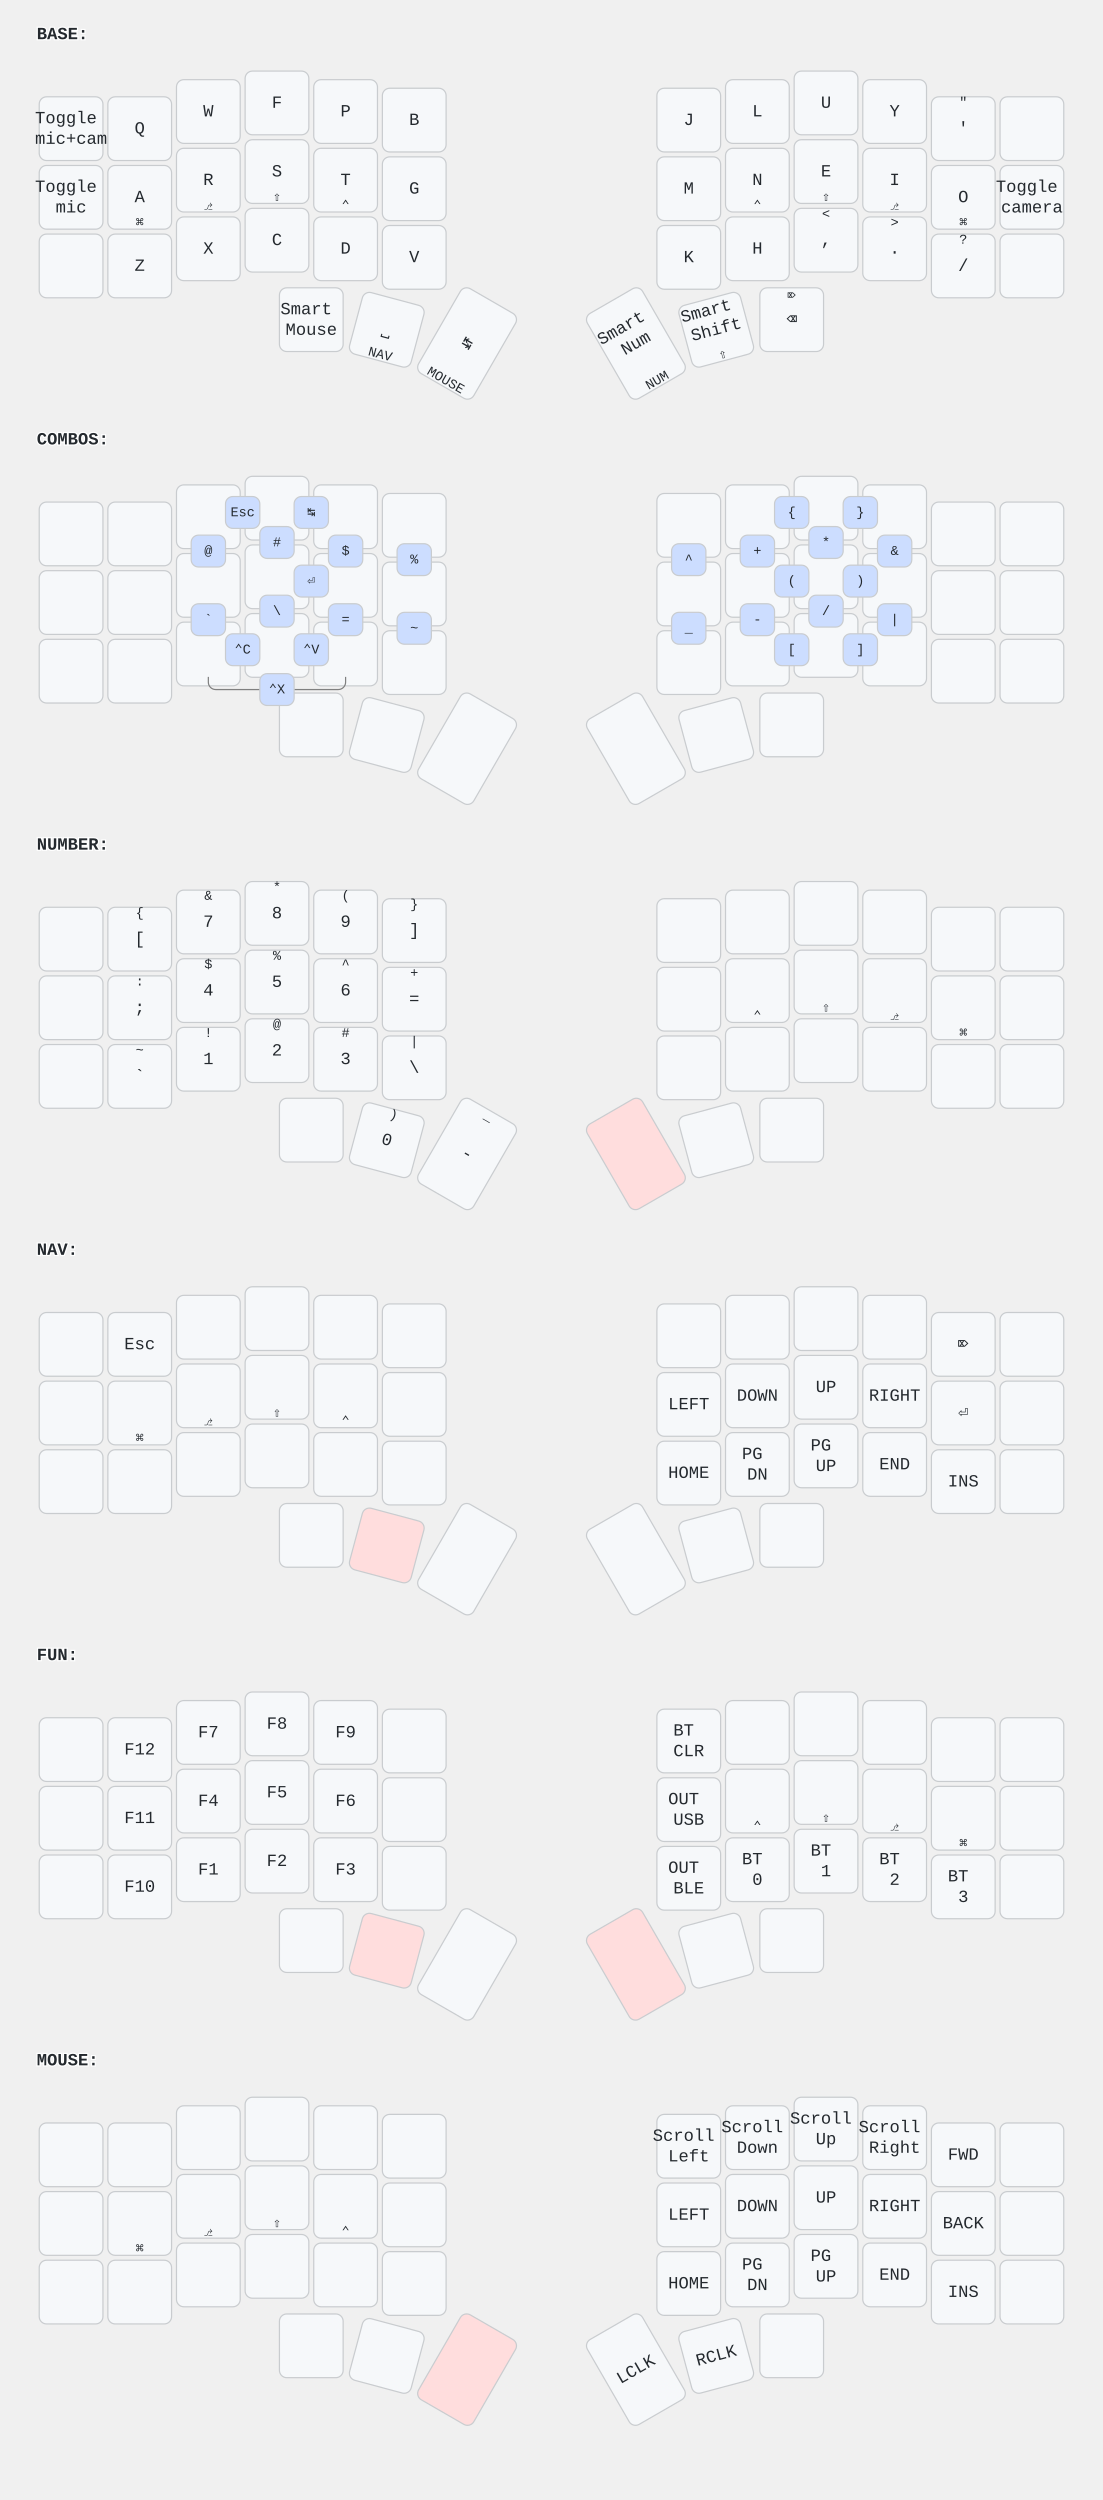
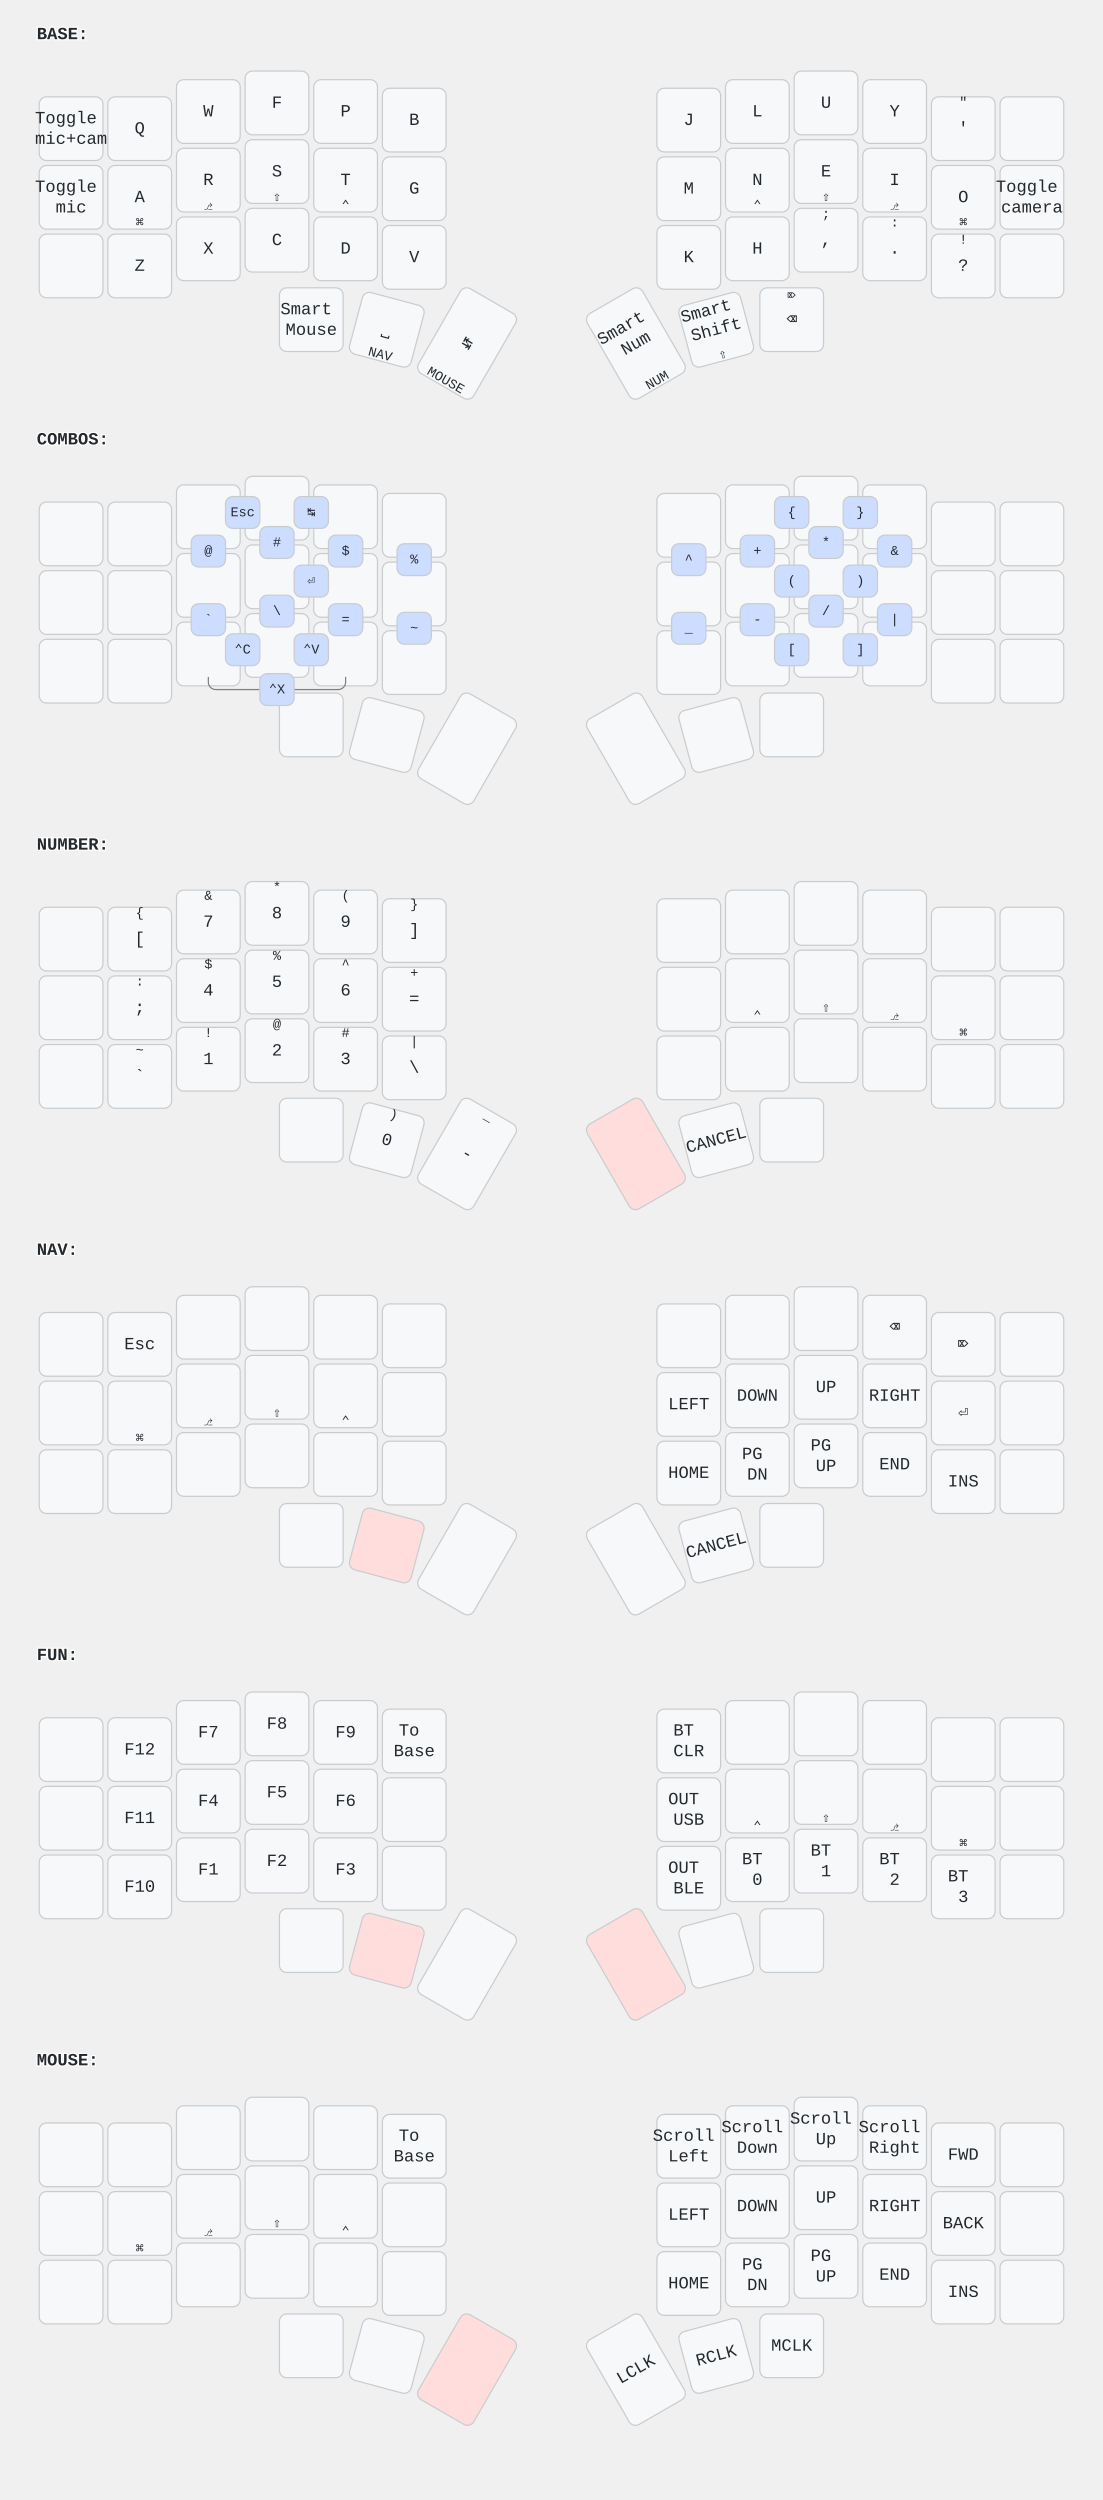
<svg xmlns="http://www.w3.org/2000/svg" width="900.0" height="2039.918" viewBox="0 0 900.0 2039.918">
  <style>/* font and background color specifications */
svg {
    font-family: SFMono-Regular,Consolas,Liberation Mono,Menlo,monospace;
    font-size: 14px;
    font-kerning: normal;
    text-rendering: optimizeLegibility;
    fill: #24292e;
}

/* default key styling */
rect {
    fill: #f6f8fa;
    stroke: #c9cccf;
    stroke-width: 1;
}

/* color accent for combo boxes */
rect.combo {
    fill: #cdf;
}

/* color accent for held keys */
rect.held, rect.combo.held {
    fill: #fdd;
}

/* color accent for ghost (optional) keys */
rect.ghost, rect.combo.ghost {
    fill: #ddd;
}

text {
    text-anchor: middle;
    dominant-baseline: middle;
}

/* styling for layer labels */
text.label {
    font-weight: bold;
    text-anchor: start;
    stroke: white;
    stroke-width: 2;
    paint-order: stroke;
}

/* styling for combo tap, and key hold/shifted label text */
text.combo, text.hold, text.shifted {
    font-size: 11px;
}

text.hold {
    text-anchor: middle;
    dominant-baseline: auto;
}

text.shifted {
    text-anchor: middle;
    dominant-baseline: hanging;
}

/* styling for hold/shifted label text in combo box */
text.combo.hold, text.combo.shifted {
    font-size: 8px;
}

/* styling for combo dendrons */
path {
    stroke-width: 1;
    stroke: gray;
    fill: none;
}
</style>
  <g class="layer-BASE">
    <text x="30.0" y="28.0" class="label">BASE:</text>
    <rect rx="6.0" ry="6.0" x="32.0" y="79.0" width="52.0" height="52.0" class="" />
    <text x="58.0" y="105.0" class="tap">
      <tspan x="58.0" dy="-0.6em">Toggle</tspan>
      <tspan x="58.0" dy="1.2em">mic+cam</tspan>
    </text>
    <rect rx="6.0" ry="6.0" x="88.0" y="79.0" width="52.0" height="52.0" class="" />
    <text x="114.0" y="105.0" class="tap">Q</text>
    <rect rx="6.0" ry="6.0" x="144.0" y="65.0" width="52.0" height="52.0" class="" />
    <text x="170.0" y="91.0" class="tap">W</text>
    <rect rx="6.0" ry="6.0" x="200.0" y="58.0" width="52.0" height="52.0" class="" />
    <text x="226.0" y="84.0" class="tap">F</text>
    <rect rx="6.0" ry="6.0" x="256.0" y="65.0" width="52.0" height="52.0" class="" />
    <text x="282.0" y="91.0" class="tap">P</text>
    <rect rx="6.0" ry="6.0" x="312.0" y="72.0" width="52.0" height="52.0" class="" />
    <text x="338.0" y="98.0" class="tap">B</text>
    <rect rx="6.0" ry="6.0" x="536.0" y="72.0" width="52.0" height="52.0" class="" />
    <text x="562.0" y="98.0" class="tap">J</text>
    <rect rx="6.0" ry="6.0" x="592.0" y="65.0" width="52.0" height="52.0" class="" />
    <text x="618.0" y="91.0" class="tap">L</text>
    <rect rx="6.0" ry="6.0" x="648.0" y="58.0" width="52.0" height="52.0" class="" />
    <text x="674.0" y="84.0" class="tap">U</text>
    <rect rx="6.0" ry="6.0" x="704.0" y="65.0" width="52.0" height="52.0" class="" />
    <text x="730.0" y="91.0" class="tap">Y</text>
    <rect rx="6.0" ry="6.0" x="760.0" y="79.0" width="52.0" height="52.0" class="" />
    <text x="786.0" y="105.0" class="tap">'</text>
    <text x="786.0" y="81.0" class="shifted">"</text>
    <rect rx="6.0" ry="6.0" x="816.0" y="79.0" width="52.0" height="52.0" class="" />
    <rect rx="6.0" ry="6.0" x="32.0" y="135.0" width="52.0" height="52.0" class="" />
    <text x="58.0" y="161.0" class="tap">
      <tspan x="58.0" dy="-0.6em">Toggle</tspan>
      <tspan x="58.0" dy="1.2em">mic</tspan>
    </text>
    <rect rx="6.0" ry="6.0" x="88.0" y="135.0" width="52.0" height="52.0" class="" />
    <text x="114.0" y="161.0" class="tap">A</text>
    <text x="114.0" y="185.0" class="hold">⌘</text>
    <rect rx="6.0" ry="6.0" x="144.0" y="121.0" width="52.0" height="52.0" class="" />
    <text x="170.0" y="147.0" class="tap">R</text>
    <text x="170.0" y="171.0" class="hold">⎇</text>
    <rect rx="6.0" ry="6.0" x="200.0" y="114.0" width="52.0" height="52.0" class="" />
    <text x="226.0" y="140.0" class="tap">S</text>
    <text x="226.0" y="164.0" class="hold">⇧</text>
    <rect rx="6.0" ry="6.0" x="256.0" y="121.0" width="52.0" height="52.0" class="" />
    <text x="282.0" y="147.0" class="tap">T</text>
    <text x="282.0" y="171.0" class="hold">⌃</text>
    <rect rx="6.0" ry="6.0" x="312.0" y="128.0" width="52.0" height="52.0" class="" />
    <text x="338.0" y="154.0" class="tap">G</text>
    <rect rx="6.0" ry="6.0" x="536.0" y="128.0" width="52.0" height="52.0" class="" />
    <text x="562.0" y="154.0" class="tap">M</text>
    <rect rx="6.0" ry="6.0" x="592.0" y="121.0" width="52.0" height="52.0" class="" />
    <text x="618.0" y="147.0" class="tap">N</text>
    <text x="618.0" y="171.0" class="hold">⌃</text>
    <rect rx="6.0" ry="6.0" x="648.0" y="114.0" width="52.0" height="52.0" class="" />
    <text x="674.0" y="140.0" class="tap">E</text>
    <text x="674.0" y="164.0" class="hold">⇧</text>
    <rect rx="6.0" ry="6.0" x="704.0" y="121.0" width="52.0" height="52.0" class="" />
    <text x="730.0" y="147.0" class="tap">I</text>
    <text x="730.0" y="171.0" class="hold">⎇</text>
    <rect rx="6.0" ry="6.0" x="760.0" y="135.0" width="52.0" height="52.0" class="" />
    <text x="786.0" y="161.0" class="tap">O</text>
    <text x="786.0" y="185.0" class="hold">⌘</text>
    <rect rx="6.0" ry="6.0" x="816.0" y="135.0" width="52.0" height="52.0" class="" />
    <text x="842.0" y="161.0" class="tap">
      <tspan x="842.0" dy="-0.6em">Toggle</tspan>
      <tspan x="842.0" dy="1.2em">camera</tspan>
    </text>
    <rect rx="6.0" ry="6.0" x="32.0" y="191.0" width="52.0" height="52.0" class="" />
    <rect rx="6.0" ry="6.0" x="88.0" y="191.0" width="52.0" height="52.0" class="" />
    <text x="114.0" y="217.0" class="tap">Z</text>
    <rect rx="6.0" ry="6.0" x="144.0" y="177.0" width="52.0" height="52.0" class="" />
    <text x="170.0" y="203.0" class="tap">X</text>
    <rect rx="6.0" ry="6.0" x="200.0" y="170.0" width="52.0" height="52.0" class="" />
    <text x="226.0" y="196.0" class="tap">C</text>
    <rect rx="6.0" ry="6.0" x="256.0" y="177.0" width="52.0" height="52.0" class="" />
    <text x="282.0" y="203.0" class="tap">D</text>
    <rect rx="6.0" ry="6.0" x="312.0" y="184.0" width="52.0" height="52.0" class="" />
    <text x="338.0" y="210.0" class="tap">V</text>
    <rect rx="6.0" ry="6.0" x="536.0" y="184.0" width="52.0" height="52.0" class="" />
    <text x="562.0" y="210.0" class="tap">K</text>
    <rect rx="6.0" ry="6.0" x="592.0" y="177.0" width="52.0" height="52.0" class="" />
    <text x="618.0" y="203.0" class="tap">H</text>
    <rect rx="6.0" ry="6.0" x="648.0" y="170.0" width="52.0" height="52.0" class="" />
    <text x="674.0" y="196.0" class="tap">,</text>
-     <text x="674.0" y="172.0" class="shifted">&lt;</text>
+     <text x="674.0" y="172.0" class="shifted">;</text>
    <rect rx="6.0" ry="6.0" x="704.0" y="177.0" width="52.0" height="52.0" class="" />
    <text x="730.0" y="203.0" class="tap">.</text>
-     <text x="730.0" y="179.0" class="shifted">&gt;</text>
+     <text x="730.0" y="179.0" class="shifted">:</text>
    <rect rx="6.0" ry="6.0" x="760.0" y="191.0" width="52.0" height="52.0" class="" />
-     <text x="786.0" y="217.0" class="tap">/</text>
-     <text x="786.0" y="193.0" class="shifted">?</text>
+     <text x="786.0" y="217.0" class="tap">?</text>
+     <text x="786.0" y="193.0" class="shifted">!</text>
    <rect rx="6.0" ry="6.0" x="816.0" y="191.0" width="52.0" height="52.0" class="" />
    <rect rx="6.0" ry="6.0" x="228.0" y="234.848" width="52.0" height="52.0" class="" />
    <text x="254.0" y="260.848" class="tap">
      <tspan x="254.0" dy="-0.6em">Smart</tspan>
      <tspan x="254.0" dy="1.2em">Mouse</tspan>
    </text>
    <g transform="rotate(15.0, 315.6, 269.08)">
      <rect rx="6.0" ry="6.0" x="289.6" y="243.08" width="52.0" height="52.0" class="" />
      <text x="315.6" y="269.08" class="tap">⎵</text>
      <text x="315.6" y="293.08" class="hold">NAV</text>
    </g>
    <g transform="rotate(30.0, 381.12, 280.28)">
      <rect rx="6.0" ry="6.0" x="355.12" y="240.28" width="52.0" height="80.0" class="" />
      <text x="381.12" y="280.28" class="tap">↹</text>
      <text x="381.12" y="318.28" class="hold">MOUSE</text>
    </g>
    <g transform="rotate(-30.0, 518.88, 280.28)">
      <rect rx="6.0" ry="6.0" x="492.88" y="240.28" width="52.0" height="80.0" class="" />
      <text x="518.88" y="280.28" class="tap">
        <tspan x="518.88" dy="-1.2em">Smart</tspan>
        <tspan x="518.88" dy="1.2em">Num</tspan>
      </text>
      <text x="518.88" y="318.28" class="hold">NUM</text>
    </g>
    <g transform="rotate(-15.0, 584.4, 269.08)">
      <rect rx="6.0" ry="6.0" x="558.4" y="243.08" width="52.0" height="52.0" class="" />
      <text x="584.4" y="269.08" class="tap">
        <tspan x="584.4" dy="-1.2em">Smart</tspan>
        <tspan x="584.4" dy="1.2em">Shift</tspan>
      </text>
      <text x="584.4" y="293.08" class="hold">⇧</text>
    </g>
    <rect rx="6.0" ry="6.0" x="620.0" y="234.848" width="52.0" height="52.0" class="" />
    <text x="646.0" y="260.848" class="tap">⌫</text>
    <text x="646.0" y="236.848" class="shifted">⌦</text>
  </g>
  <g class="layer-COMBOS">
    <text x="30.0" y="358.653" class="label">COMBOS:</text>
    <rect rx="6.0" ry="6.0" x="32.0" y="409.653" width="52.0" height="52.0" class="" />
    <rect rx="6.0" ry="6.0" x="88.0" y="409.653" width="52.0" height="52.0" class="" />
    <rect rx="6.0" ry="6.0" x="144.0" y="395.653" width="52.0" height="52.0" class="" />
    <rect rx="6.0" ry="6.0" x="200.0" y="388.653" width="52.0" height="52.0" class="" />
    <rect rx="6.0" ry="6.0" x="256.0" y="395.653" width="52.0" height="52.0" class="" />
    <rect rx="6.0" ry="6.0" x="312.0" y="402.653" width="52.0" height="52.0" class="" />
    <rect rx="6.0" ry="6.0" x="536.0" y="402.653" width="52.0" height="52.0" class="" />
    <rect rx="6.0" ry="6.0" x="592.0" y="395.653" width="52.0" height="52.0" class="" />
    <rect rx="6.0" ry="6.0" x="648.0" y="388.653" width="52.0" height="52.0" class="" />
    <rect rx="6.0" ry="6.0" x="704.0" y="395.653" width="52.0" height="52.0" class="" />
    <rect rx="6.0" ry="6.0" x="760.0" y="409.653" width="52.0" height="52.0" class="" />
    <rect rx="6.0" ry="6.0" x="816.0" y="409.653" width="52.0" height="52.0" class="" />
    <rect rx="6.0" ry="6.0" x="32.0" y="465.653" width="52.0" height="52.0" class="" />
    <rect rx="6.0" ry="6.0" x="88.0" y="465.653" width="52.0" height="52.0" class="" />
    <rect rx="6.0" ry="6.0" x="144.0" y="451.653" width="52.0" height="52.0" class="" />
    <rect rx="6.0" ry="6.0" x="200.0" y="444.653" width="52.0" height="52.0" class="" />
    <rect rx="6.0" ry="6.0" x="256.0" y="451.653" width="52.0" height="52.0" class="" />
    <rect rx="6.0" ry="6.0" x="312.0" y="458.653" width="52.0" height="52.0" class="" />
    <rect rx="6.0" ry="6.0" x="536.0" y="458.653" width="52.0" height="52.0" class="" />
    <rect rx="6.0" ry="6.0" x="592.0" y="451.653" width="52.0" height="52.0" class="" />
    <rect rx="6.0" ry="6.0" x="648.0" y="444.653" width="52.0" height="52.0" class="" />
    <rect rx="6.0" ry="6.0" x="704.0" y="451.653" width="52.0" height="52.0" class="" />
    <rect rx="6.0" ry="6.0" x="760.0" y="465.653" width="52.0" height="52.0" class="" />
    <rect rx="6.0" ry="6.0" x="816.0" y="465.653" width="52.0" height="52.0" class="" />
    <rect rx="6.0" ry="6.0" x="32.0" y="521.653" width="52.0" height="52.0" class="" />
    <rect rx="6.0" ry="6.0" x="88.0" y="521.653" width="52.0" height="52.0" class="" />
    <rect rx="6.0" ry="6.0" x="144.0" y="507.653" width="52.0" height="52.0" class="" />
    <rect rx="6.0" ry="6.0" x="200.0" y="500.653" width="52.0" height="52.0" class="" />
    <rect rx="6.0" ry="6.0" x="256.0" y="507.653" width="52.0" height="52.0" class="" />
    <rect rx="6.0" ry="6.0" x="312.0" y="514.653" width="52.0" height="52.0" class="" />
    <rect rx="6.0" ry="6.0" x="536.0" y="514.653" width="52.0" height="52.0" class="" />
    <rect rx="6.0" ry="6.0" x="592.0" y="507.653" width="52.0" height="52.0" class="" />
    <rect rx="6.0" ry="6.0" x="648.0" y="500.653" width="52.0" height="52.0" class="" />
    <rect rx="6.0" ry="6.0" x="704.0" y="507.653" width="52.0" height="52.0" class="" />
    <rect rx="6.0" ry="6.0" x="760.0" y="521.653" width="52.0" height="52.0" class="" />
    <rect rx="6.0" ry="6.0" x="816.0" y="521.653" width="52.0" height="52.0" class="" />
    <rect rx="6.0" ry="6.0" x="228.0" y="565.501" width="52.0" height="52.0" class="" />
    <g transform="rotate(15.0, 315.6, 599.7331)">
      <rect rx="6.0" ry="6.0" x="289.6" y="573.733" width="52.0" height="52.0" class="" />
    </g>
    <g transform="rotate(30.0, 381.12, 610.9331)">
      <rect rx="6.0" ry="6.0" x="355.12" y="570.933" width="52.0" height="80.0" class="" />
    </g>
    <g transform="rotate(-30.0, 518.88, 610.9331)">
      <rect rx="6.0" ry="6.0" x="492.88" y="570.933" width="52.0" height="80.0" class="" />
    </g>
    <g transform="rotate(-15.0, 584.4, 599.7331)">
      <rect rx="6.0" ry="6.0" x="558.4" y="573.733" width="52.0" height="52.0" class="" />
    </g>
    <rect rx="6.0" ry="6.0" x="620.0" y="565.501" width="52.0" height="52.0" class="" />
    <rect rx="6.0" ry="6.0" x="184.0" y="405.153" width="28.0" height="26.0" class="combo" />
    <text x="198.0" y="418.153" class="combo">Esc</text>
    <rect rx="6.0" ry="6.0" x="240.0" y="405.153" width="28.0" height="26.0" class="combo" />
    <text x="254.0" y="418.153" class="combo">↹</text>
    <rect rx="6.0" ry="6.0" x="156.0" y="436.653" width="28.0" height="26.0" class="combo" />
    <text x="170.0" y="449.653" class="combo">@</text>
    <rect rx="6.0" ry="6.0" x="212.0" y="429.653" width="28.0" height="26.0" class="combo" />
    <text x="226.0" y="442.653" class="combo">#</text>
    <rect rx="6.0" ry="6.0" x="268.0" y="436.653" width="28.0" height="26.0" class="combo" />
    <text x="282.0" y="449.653" class="combo">$</text>
    <rect rx="6.0" ry="6.0" x="324.0" y="443.653" width="28.0" height="26.0" class="combo" />
    <text x="338.0" y="456.653" class="combo">%</text>
    <rect rx="6.0" ry="6.0" x="240.0" y="461.153" width="28.0" height="26.0" class="combo" />
    <text x="254.0" y="474.153" class="combo">⏎</text>
    <rect rx="6.0" ry="6.0" x="156.0" y="492.653" width="28.0" height="26.0" class="combo" />
    <text x="170.0" y="505.653" class="combo">`</text>
    <rect rx="6.0" ry="6.0" x="212.0" y="485.653" width="28.0" height="26.0" class="combo" />
    <text x="226.0" y="498.653" class="combo">\</text>
    <rect rx="6.0" ry="6.0" x="268.0" y="492.653" width="28.0" height="26.0" class="combo" />
    <text x="282.0" y="505.653" class="combo">=</text>
    <rect rx="6.0" ry="6.0" x="324.0" y="499.653" width="28.0" height="26.0" class="combo" />
    <text x="338.0" y="512.653" class="combo">~</text>
    <rect rx="6.0" ry="6.0" x="184.0" y="517.153" width="28.0" height="26.0" class="combo" />
    <text x="198.0" y="530.153" class="combo">⌃C</text>
    <rect rx="6.0" ry="6.0" x="240.0" y="517.153" width="28.0" height="26.0" class="combo" />
    <text x="254.0" y="530.153" class="combo">⌃V</text>
    <path d="M226.0,562.653 h-50.0 a6.0,6.0 0 0 1 -6.0,-6.0 v-4.333" />
    <path d="M226.0,562.653 h50.0 a6.0,6.0 0 0 0 6.0,-6.0 v-4.333" />
    <rect rx="6.0" ry="6.0" x="212.0" y="549.653" width="28.0" height="26.0" class="combo" />
    <text x="226.0" y="562.653" class="combo">⌃X</text>
    <rect rx="6.0" ry="6.0" x="632.0" y="405.153" width="28.0" height="26.0" class="combo" />
    <text x="646.0" y="418.153" class="combo">{</text>
    <rect rx="6.0" ry="6.0" x="688.0" y="405.153" width="28.0" height="26.0" class="combo" />
    <text x="702.0" y="418.153" class="combo">}</text>
    <rect rx="6.0" ry="6.0" x="632.0" y="461.153" width="28.0" height="26.0" class="combo" />
    <text x="646.0" y="474.153" class="combo">(</text>
    <rect rx="6.0" ry="6.0" x="688.0" y="461.153" width="28.0" height="26.0" class="combo" />
    <text x="702.0" y="474.153" class="combo">)</text>
    <rect rx="6.0" ry="6.0" x="632.0" y="517.153" width="28.0" height="26.0" class="combo" />
    <text x="646.0" y="530.153" class="combo">[</text>
    <rect rx="6.0" ry="6.0" x="688.0" y="517.153" width="28.0" height="26.0" class="combo" />
    <text x="702.0" y="530.153" class="combo">]</text>
    <rect rx="6.0" ry="6.0" x="548.0" y="443.653" width="28.0" height="26.0" class="combo" />
    <text x="562.0" y="456.653" class="combo">^</text>
    <rect rx="6.0" ry="6.0" x="604.0" y="436.653" width="28.0" height="26.0" class="combo" />
    <text x="618.0" y="449.653" class="combo">+</text>
    <rect rx="6.0" ry="6.0" x="660.0" y="429.653" width="28.0" height="26.0" class="combo" />
    <text x="674.0" y="442.653" class="combo">*</text>
    <rect rx="6.0" ry="6.0" x="716.0" y="436.653" width="28.0" height="26.0" class="combo" />
    <text x="730.0" y="449.653" class="combo">&amp;</text>
    <rect rx="6.0" ry="6.0" x="548.0" y="499.653" width="28.0" height="26.0" class="combo" />
    <text x="562.0" y="512.653" class="combo">_</text>
    <rect rx="6.0" ry="6.0" x="604.0" y="492.653" width="28.0" height="26.0" class="combo" />
    <text x="618.0" y="505.653" class="combo">-</text>
    <rect rx="6.0" ry="6.0" x="660.0" y="485.653" width="28.0" height="26.0" class="combo" />
    <text x="674.0" y="498.653" class="combo">/</text>
    <rect rx="6.0" ry="6.0" x="716.0" y="492.653" width="28.0" height="26.0" class="combo" />
    <text x="730.0" y="505.653" class="combo">|</text>
  </g>
  <g class="layer-NUMBER">
    <text x="30.0" y="689.306" class="label">NUMBER:</text>
    <rect rx="6.0" ry="6.0" x="32.0" y="740.306" width="52.0" height="52.0" class="" />
    <rect rx="6.0" ry="6.0" x="88.0" y="740.306" width="52.0" height="52.0" class="" />
    <text x="114.0" y="766.306" class="tap">[</text>
    <text x="114.0" y="742.306" class="shifted">{</text>
    <rect rx="6.0" ry="6.0" x="144.0" y="726.306" width="52.0" height="52.0" class="" />
    <text x="170.0" y="752.306" class="tap">7</text>
    <text x="170.0" y="728.306" class="shifted">&amp;</text>
    <rect rx="6.0" ry="6.0" x="200.0" y="719.306" width="52.0" height="52.0" class="" />
    <text x="226.0" y="745.306" class="tap">8</text>
    <text x="226.0" y="721.306" class="shifted">*</text>
    <rect rx="6.0" ry="6.0" x="256.0" y="726.306" width="52.0" height="52.0" class="" />
    <text x="282.0" y="752.306" class="tap">9</text>
    <text x="282.0" y="728.306" class="shifted">(</text>
    <rect rx="6.0" ry="6.0" x="312.0" y="733.306" width="52.0" height="52.0" class="" />
    <text x="338.0" y="759.306" class="tap">]</text>
    <text x="338.0" y="735.306" class="shifted">}</text>
    <rect rx="6.0" ry="6.0" x="536.0" y="733.306" width="52.0" height="52.0" class="" />
    <rect rx="6.0" ry="6.0" x="592.0" y="726.306" width="52.0" height="52.0" class="" />
    <rect rx="6.0" ry="6.0" x="648.0" y="719.306" width="52.0" height="52.0" class="" />
    <rect rx="6.0" ry="6.0" x="704.0" y="726.306" width="52.0" height="52.0" class="" />
    <rect rx="6.0" ry="6.0" x="760.0" y="740.306" width="52.0" height="52.0" class="" />
    <rect rx="6.0" ry="6.0" x="816.0" y="740.306" width="52.0" height="52.0" class="" />
    <rect rx="6.0" ry="6.0" x="32.0" y="796.306" width="52.0" height="52.0" class="" />
    <rect rx="6.0" ry="6.0" x="88.0" y="796.306" width="52.0" height="52.0" class="" />
    <text x="114.0" y="822.306" class="tap">;</text>
    <text x="114.0" y="798.306" class="shifted">:</text>
    <rect rx="6.0" ry="6.0" x="144.0" y="782.306" width="52.0" height="52.0" class="" />
    <text x="170.0" y="808.306" class="tap">4</text>
    <text x="170.0" y="784.306" class="shifted">$</text>
    <rect rx="6.0" ry="6.0" x="200.0" y="775.306" width="52.0" height="52.0" class="" />
    <text x="226.0" y="801.306" class="tap">5</text>
    <text x="226.0" y="777.306" class="shifted">%</text>
    <rect rx="6.0" ry="6.0" x="256.0" y="782.306" width="52.0" height="52.0" class="" />
    <text x="282.0" y="808.306" class="tap">6</text>
    <text x="282.0" y="784.306" class="shifted">^</text>
    <rect rx="6.0" ry="6.0" x="312.0" y="789.306" width="52.0" height="52.0" class="" />
    <text x="338.0" y="815.306" class="tap">=</text>
    <text x="338.0" y="791.306" class="shifted">+</text>
    <rect rx="6.0" ry="6.0" x="536.0" y="789.306" width="52.0" height="52.0" class="" />
    <rect rx="6.0" ry="6.0" x="592.0" y="782.306" width="52.0" height="52.0" class="" />
    <text x="618.0" y="832.306" class="hold">⌃</text>
    <rect rx="6.0" ry="6.0" x="648.0" y="775.306" width="52.0" height="52.0" class="" />
    <text x="674.0" y="825.306" class="hold">⇧</text>
    <rect rx="6.0" ry="6.0" x="704.0" y="782.306" width="52.0" height="52.0" class="" />
    <text x="730.0" y="832.306" class="hold">⎇</text>
    <rect rx="6.0" ry="6.0" x="760.0" y="796.306" width="52.0" height="52.0" class="" />
    <text x="786.0" y="846.306" class="hold">⌘</text>
    <rect rx="6.0" ry="6.0" x="816.0" y="796.306" width="52.0" height="52.0" class="" />
    <rect rx="6.0" ry="6.0" x="32.0" y="852.306" width="52.0" height="52.0" class="" />
    <rect rx="6.0" ry="6.0" x="88.0" y="852.306" width="52.0" height="52.0" class="" />
    <text x="114.0" y="878.306" class="tap">`</text>
    <text x="114.0" y="854.306" class="shifted">~</text>
    <rect rx="6.0" ry="6.0" x="144.0" y="838.306" width="52.0" height="52.0" class="" />
    <text x="170.0" y="864.306" class="tap">1</text>
    <text x="170.0" y="840.306" class="shifted">!</text>
    <rect rx="6.0" ry="6.0" x="200.0" y="831.306" width="52.0" height="52.0" class="" />
    <text x="226.0" y="857.306" class="tap">2</text>
    <text x="226.0" y="833.306" class="shifted">@</text>
    <rect rx="6.0" ry="6.0" x="256.0" y="838.306" width="52.0" height="52.0" class="" />
    <text x="282.0" y="864.306" class="tap">3</text>
    <text x="282.0" y="840.306" class="shifted">#</text>
    <rect rx="6.0" ry="6.0" x="312.0" y="845.306" width="52.0" height="52.0" class="" />
    <text x="338.0" y="871.306" class="tap">\</text>
    <text x="338.0" y="847.306" class="shifted">|</text>
    <rect rx="6.0" ry="6.0" x="536.0" y="845.306" width="52.0" height="52.0" class="" />
    <rect rx="6.0" ry="6.0" x="592.0" y="838.306" width="52.0" height="52.0" class="" />
    <rect rx="6.0" ry="6.0" x="648.0" y="831.306" width="52.0" height="52.0" class="" />
    <rect rx="6.0" ry="6.0" x="704.0" y="838.306" width="52.0" height="52.0" class="" />
    <rect rx="6.0" ry="6.0" x="760.0" y="852.306" width="52.0" height="52.0" class="" />
    <rect rx="6.0" ry="6.0" x="816.0" y="852.306" width="52.0" height="52.0" class="" />
    <rect rx="6.0" ry="6.0" x="228.0" y="896.154" width="52.0" height="52.0" class="" />
    <g transform="rotate(15.0, 315.6, 930.3861)">
      <rect rx="6.0" ry="6.0" x="289.6" y="904.386" width="52.0" height="52.0" class="" />
      <text x="315.6" y="930.386" class="tap">0</text>
      <text x="315.6" y="906.386" class="shifted">)</text>
    </g>
    <g transform="rotate(30.0, 381.12, 941.5861)">
      <rect rx="6.0" ry="6.0" x="355.12" y="901.586" width="52.0" height="80.0" class="" />
      <text x="381.12" y="941.586" class="tap">-</text>
      <text x="381.12" y="903.586" class="shifted">_</text>
    </g>
    <g transform="rotate(-30.0, 518.88, 941.5861)">
      <rect rx="6.0" ry="6.0" x="492.88" y="901.586" width="52.0" height="80.0" class="held" />
    </g>
    <g transform="rotate(-15.0, 584.4, 930.3861)">
      <rect rx="6.0" ry="6.0" x="558.4" y="904.386" width="52.0" height="52.0" class="" />
+       <text x="584.4" y="930.386" class="tap">CANCEL</text>
    </g>
    <rect rx="6.0" ry="6.0" x="620.0" y="896.154" width="52.0" height="52.0" class="" />
  </g>
  <g class="layer-NAV">
    <text x="30.0" y="1019.959" class="label">NAV:</text>
    <rect rx="6.0" ry="6.0" x="32.0" y="1070.959" width="52.0" height="52.0" class="" />
    <rect rx="6.0" ry="6.0" x="88.0" y="1070.959" width="52.0" height="52.0" class="" />
    <text x="114.0" y="1096.959" class="tap">Esc</text>
    <rect rx="6.0" ry="6.0" x="144.0" y="1056.959" width="52.0" height="52.0" class="" />
    <rect rx="6.0" ry="6.0" x="200.0" y="1049.959" width="52.0" height="52.0" class="" />
    <rect rx="6.0" ry="6.0" x="256.0" y="1056.959" width="52.0" height="52.0" class="" />
    <rect rx="6.0" ry="6.0" x="312.0" y="1063.959" width="52.0" height="52.0" class="" />
    <rect rx="6.0" ry="6.0" x="536.0" y="1063.959" width="52.0" height="52.0" class="" />
    <rect rx="6.0" ry="6.0" x="592.0" y="1056.959" width="52.0" height="52.0" class="" />
    <rect rx="6.0" ry="6.0" x="648.0" y="1049.959" width="52.0" height="52.0" class="" />
    <rect rx="6.0" ry="6.0" x="704.0" y="1056.959" width="52.0" height="52.0" class="" />
+     <text x="730.0" y="1082.959" class="tap">⌫</text>
    <rect rx="6.0" ry="6.0" x="760.0" y="1070.959" width="52.0" height="52.0" class="" />
    <text x="786.0" y="1096.959" class="tap">⌦</text>
    <rect rx="6.0" ry="6.0" x="816.0" y="1070.959" width="52.0" height="52.0" class="" />
    <rect rx="6.0" ry="6.0" x="32.0" y="1126.959" width="52.0" height="52.0" class="" />
    <rect rx="6.0" ry="6.0" x="88.0" y="1126.959" width="52.0" height="52.0" class="" />
    <text x="114.0" y="1176.959" class="hold">⌘</text>
    <rect rx="6.0" ry="6.0" x="144.0" y="1112.959" width="52.0" height="52.0" class="" />
    <text x="170.0" y="1162.959" class="hold">⎇</text>
    <rect rx="6.0" ry="6.0" x="200.0" y="1105.959" width="52.0" height="52.0" class="" />
    <text x="226.0" y="1155.959" class="hold">⇧</text>
    <rect rx="6.0" ry="6.0" x="256.0" y="1112.959" width="52.0" height="52.0" class="" />
    <text x="282.0" y="1162.959" class="hold">⌃</text>
    <rect rx="6.0" ry="6.0" x="312.0" y="1119.959" width="52.0" height="52.0" class="" />
    <rect rx="6.0" ry="6.0" x="536.0" y="1119.959" width="52.0" height="52.0" class="" />
    <text x="562.0" y="1145.959" class="tap">LEFT</text>
    <rect rx="6.0" ry="6.0" x="592.0" y="1112.959" width="52.0" height="52.0" class="" />
    <text x="618.0" y="1138.959" class="tap">DOWN</text>
    <rect rx="6.0" ry="6.0" x="648.0" y="1105.959" width="52.0" height="52.0" class="" />
    <text x="674.0" y="1131.959" class="tap">UP</text>
    <rect rx="6.0" ry="6.0" x="704.0" y="1112.959" width="52.0" height="52.0" class="" />
    <text x="730.0" y="1138.959" class="tap">RIGHT</text>
    <rect rx="6.0" ry="6.0" x="760.0" y="1126.959" width="52.0" height="52.0" class="" />
    <text x="786.0" y="1152.959" class="tap">⏎</text>
    <rect rx="6.0" ry="6.0" x="816.0" y="1126.959" width="52.0" height="52.0" class="" />
    <rect rx="6.0" ry="6.0" x="32.0" y="1182.959" width="52.0" height="52.0" class="" />
    <rect rx="6.0" ry="6.0" x="88.0" y="1182.959" width="52.0" height="52.0" class="" />
    <rect rx="6.0" ry="6.0" x="144.0" y="1168.959" width="52.0" height="52.0" class="" />
    <rect rx="6.0" ry="6.0" x="200.0" y="1161.959" width="52.0" height="52.0" class="" />
    <rect rx="6.0" ry="6.0" x="256.0" y="1168.959" width="52.0" height="52.0" class="" />
    <rect rx="6.0" ry="6.0" x="312.0" y="1175.959" width="52.0" height="52.0" class="" />
    <rect rx="6.0" ry="6.0" x="536.0" y="1175.959" width="52.0" height="52.0" class="" />
    <text x="562.0" y="1201.959" class="tap">HOME</text>
    <rect rx="6.0" ry="6.0" x="592.0" y="1168.959" width="52.0" height="52.0" class="" />
    <text x="618.0" y="1194.959" class="tap">
      <tspan x="618.0" dy="-0.6em">PG</tspan>
      <tspan x="618.0" dy="1.2em">DN</tspan>
    </text>
    <rect rx="6.0" ry="6.0" x="648.0" y="1161.959" width="52.0" height="52.0" class="" />
    <text x="674.0" y="1187.959" class="tap">
      <tspan x="674.0" dy="-0.6em">PG</tspan>
      <tspan x="674.0" dy="1.2em">UP</tspan>
    </text>
    <rect rx="6.0" ry="6.0" x="704.0" y="1168.959" width="52.0" height="52.0" class="" />
    <text x="730.0" y="1194.959" class="tap">END</text>
    <rect rx="6.0" ry="6.0" x="760.0" y="1182.959" width="52.0" height="52.0" class="" />
    <text x="786.0" y="1208.959" class="tap">INS</text>
    <rect rx="6.0" ry="6.0" x="816.0" y="1182.959" width="52.0" height="52.0" class="" />
    <rect rx="6.0" ry="6.0" x="228.0" y="1226.807" width="52.0" height="52.0" class="" />
    <g transform="rotate(15.0, 315.6, 1261.039)">
      <rect rx="6.0" ry="6.0" x="289.6" y="1235.039" width="52.0" height="52.0" class="held" />
    </g>
    <g transform="rotate(30.0, 381.12, 1272.239)">
      <rect rx="6.0" ry="6.0" x="355.12" y="1232.239" width="52.0" height="80.0" class="" />
    </g>
    <g transform="rotate(-30.0, 518.88, 1272.239)">
      <rect rx="6.0" ry="6.0" x="492.88" y="1232.239" width="52.0" height="80.0" class="" />
    </g>
    <g transform="rotate(-15.0, 584.4, 1261.039)">
      <rect rx="6.0" ry="6.0" x="558.4" y="1235.039" width="52.0" height="52.0" class="" />
+       <text x="584.4" y="1261.039" class="tap">CANCEL</text>
    </g>
    <rect rx="6.0" ry="6.0" x="620.0" y="1226.807" width="52.0" height="52.0" class="" />
  </g>
  <g class="layer-FUN">
    <text x="30.0" y="1350.612" class="label">FUN:</text>
    <rect rx="6.0" ry="6.0" x="32.0" y="1401.612" width="52.0" height="52.0" class="" />
    <rect rx="6.0" ry="6.0" x="88.0" y="1401.612" width="52.0" height="52.0" class="" />
    <text x="114.0" y="1427.612" class="tap">F12</text>
    <rect rx="6.0" ry="6.0" x="144.0" y="1387.612" width="52.0" height="52.0" class="" />
    <text x="170.0" y="1413.612" class="tap">F7</text>
    <rect rx="6.0" ry="6.0" x="200.0" y="1380.612" width="52.0" height="52.0" class="" />
    <text x="226.0" y="1406.612" class="tap">F8</text>
    <rect rx="6.0" ry="6.0" x="256.0" y="1387.612" width="52.0" height="52.0" class="" />
    <text x="282.0" y="1413.612" class="tap">F9</text>
    <rect rx="6.0" ry="6.0" x="312.0" y="1394.612" width="52.0" height="52.0" class="" />
+     <text x="338.0" y="1420.612" class="tap">
+       <tspan x="338.0" dy="-0.6em">To</tspan>
+       <tspan x="338.0" dy="1.2em">Base</tspan>
+     </text>
    <rect rx="6.0" ry="6.0" x="536.0" y="1394.612" width="52.0" height="52.0" class="" />
    <text x="562.0" y="1420.612" class="tap">
      <tspan x="562.0" dy="-0.6em">BT</tspan>
      <tspan x="562.0" dy="1.2em">CLR</tspan>
    </text>
    <rect rx="6.0" ry="6.0" x="592.0" y="1387.612" width="52.0" height="52.0" class="" />
    <rect rx="6.0" ry="6.0" x="648.0" y="1380.612" width="52.0" height="52.0" class="" />
    <rect rx="6.0" ry="6.0" x="704.0" y="1387.612" width="52.0" height="52.0" class="" />
    <rect rx="6.0" ry="6.0" x="760.0" y="1401.612" width="52.0" height="52.0" class="" />
    <rect rx="6.0" ry="6.0" x="816.0" y="1401.612" width="52.0" height="52.0" class="" />
    <rect rx="6.0" ry="6.0" x="32.0" y="1457.612" width="52.0" height="52.0" class="" />
    <rect rx="6.0" ry="6.0" x="88.0" y="1457.612" width="52.0" height="52.0" class="" />
    <text x="114.0" y="1483.612" class="tap">F11</text>
    <rect rx="6.0" ry="6.0" x="144.0" y="1443.612" width="52.0" height="52.0" class="" />
    <text x="170.0" y="1469.612" class="tap">F4</text>
    <rect rx="6.0" ry="6.0" x="200.0" y="1436.612" width="52.0" height="52.0" class="" />
    <text x="226.0" y="1462.612" class="tap">F5</text>
    <rect rx="6.0" ry="6.0" x="256.0" y="1443.612" width="52.0" height="52.0" class="" />
    <text x="282.0" y="1469.612" class="tap">F6</text>
    <rect rx="6.0" ry="6.0" x="312.0" y="1450.612" width="52.0" height="52.0" class="" />
    <rect rx="6.0" ry="6.0" x="536.0" y="1450.612" width="52.0" height="52.0" class="" />
    <text x="562.0" y="1476.612" class="tap">
      <tspan x="562.0" dy="-0.6em">OUT</tspan>
      <tspan x="562.0" dy="1.2em">USB</tspan>
    </text>
    <rect rx="6.0" ry="6.0" x="592.0" y="1443.612" width="52.0" height="52.0" class="" />
    <text x="618.0" y="1493.612" class="hold">⌃</text>
    <rect rx="6.0" ry="6.0" x="648.0" y="1436.612" width="52.0" height="52.0" class="" />
    <text x="674.0" y="1486.612" class="hold">⇧</text>
    <rect rx="6.0" ry="6.0" x="704.0" y="1443.612" width="52.0" height="52.0" class="" />
    <text x="730.0" y="1493.612" class="hold">⎇</text>
    <rect rx="6.0" ry="6.0" x="760.0" y="1457.612" width="52.0" height="52.0" class="" />
    <text x="786.0" y="1507.612" class="hold">⌘</text>
    <rect rx="6.0" ry="6.0" x="816.0" y="1457.612" width="52.0" height="52.0" class="" />
    <rect rx="6.0" ry="6.0" x="32.0" y="1513.612" width="52.0" height="52.0" class="" />
    <rect rx="6.0" ry="6.0" x="88.0" y="1513.612" width="52.0" height="52.0" class="" />
    <text x="114.0" y="1539.612" class="tap">F10</text>
    <rect rx="6.0" ry="6.0" x="144.0" y="1499.612" width="52.0" height="52.0" class="" />
    <text x="170.0" y="1525.612" class="tap">F1</text>
    <rect rx="6.0" ry="6.0" x="200.0" y="1492.612" width="52.0" height="52.0" class="" />
    <text x="226.0" y="1518.612" class="tap">F2</text>
    <rect rx="6.0" ry="6.0" x="256.0" y="1499.612" width="52.0" height="52.0" class="" />
    <text x="282.0" y="1525.612" class="tap">F3</text>
    <rect rx="6.0" ry="6.0" x="312.0" y="1506.612" width="52.0" height="52.0" class="" />
    <rect rx="6.0" ry="6.0" x="536.0" y="1506.612" width="52.0" height="52.0" class="" />
    <text x="562.0" y="1532.612" class="tap">
      <tspan x="562.0" dy="-0.6em">OUT</tspan>
      <tspan x="562.0" dy="1.2em">BLE</tspan>
    </text>
    <rect rx="6.0" ry="6.0" x="592.0" y="1499.612" width="52.0" height="52.0" class="" />
    <text x="618.0" y="1525.612" class="tap">
      <tspan x="618.0" dy="-0.6em">BT</tspan>
      <tspan x="618.0" dy="1.2em">0</tspan>
    </text>
    <rect rx="6.0" ry="6.0" x="648.0" y="1492.612" width="52.0" height="52.0" class="" />
    <text x="674.0" y="1518.612" class="tap">
      <tspan x="674.0" dy="-0.6em">BT</tspan>
      <tspan x="674.0" dy="1.2em">1</tspan>
    </text>
    <rect rx="6.0" ry="6.0" x="704.0" y="1499.612" width="52.0" height="52.0" class="" />
    <text x="730.0" y="1525.612" class="tap">
      <tspan x="730.0" dy="-0.6em">BT</tspan>
      <tspan x="730.0" dy="1.2em">2</tspan>
    </text>
    <rect rx="6.0" ry="6.0" x="760.0" y="1513.612" width="52.0" height="52.0" class="" />
    <text x="786.0" y="1539.612" class="tap">
      <tspan x="786.0" dy="-0.6em">BT</tspan>
      <tspan x="786.0" dy="1.2em">3</tspan>
    </text>
    <rect rx="6.0" ry="6.0" x="816.0" y="1513.612" width="52.0" height="52.0" class="" />
    <rect rx="6.0" ry="6.0" x="228.0" y="1557.46" width="52.0" height="52.0" class="" />
    <g transform="rotate(15.0, 315.6, 1591.692)">
      <rect rx="6.0" ry="6.0" x="289.6" y="1565.692" width="52.0" height="52.0" class="held" />
    </g>
    <g transform="rotate(30.0, 381.12, 1602.892)">
      <rect rx="6.0" ry="6.0" x="355.12" y="1562.892" width="52.0" height="80.0" class="" />
    </g>
    <g transform="rotate(-30.0, 518.88, 1602.892)">
      <rect rx="6.0" ry="6.0" x="492.88" y="1562.892" width="52.0" height="80.0" class="held" />
    </g>
    <g transform="rotate(-15.0, 584.4, 1591.692)">
      <rect rx="6.0" ry="6.0" x="558.4" y="1565.692" width="52.0" height="52.0" class="" />
    </g>
    <rect rx="6.0" ry="6.0" x="620.0" y="1557.46" width="52.0" height="52.0" class="" />
  </g>
  <g class="layer-MOUSE">
    <text x="30.0" y="1681.265" class="label">MOUSE:</text>
    <rect rx="6.0" ry="6.0" x="32.0" y="1732.265" width="52.0" height="52.0" class="" />
    <rect rx="6.0" ry="6.0" x="88.0" y="1732.265" width="52.0" height="52.0" class="" />
    <rect rx="6.0" ry="6.0" x="144.0" y="1718.265" width="52.0" height="52.0" class="" />
    <rect rx="6.0" ry="6.0" x="200.0" y="1711.265" width="52.0" height="52.0" class="" />
    <rect rx="6.0" ry="6.0" x="256.0" y="1718.265" width="52.0" height="52.0" class="" />
    <rect rx="6.0" ry="6.0" x="312.0" y="1725.265" width="52.0" height="52.0" class="" />
+     <text x="338.0" y="1751.265" class="tap">
+       <tspan x="338.0" dy="-0.6em">To</tspan>
+       <tspan x="338.0" dy="1.2em">Base</tspan>
+     </text>
    <rect rx="6.0" ry="6.0" x="536.0" y="1725.265" width="52.0" height="52.0" class="" />
    <text x="562.0" y="1751.265" class="tap">
      <tspan x="562.0" dy="-0.6em">Scroll</tspan>
      <tspan x="562.0" dy="1.2em">Left</tspan>
    </text>
    <rect rx="6.0" ry="6.0" x="592.0" y="1718.265" width="52.0" height="52.0" class="" />
    <text x="618.0" y="1744.265" class="tap">
      <tspan x="618.0" dy="-0.6em">Scroll</tspan>
      <tspan x="618.0" dy="1.2em">Down</tspan>
    </text>
    <rect rx="6.0" ry="6.0" x="648.0" y="1711.265" width="52.0" height="52.0" class="" />
    <text x="674.0" y="1737.265" class="tap">
      <tspan x="674.0" dy="-0.6em">Scroll</tspan>
      <tspan x="674.0" dy="1.2em">Up</tspan>
    </text>
    <rect rx="6.0" ry="6.0" x="704.0" y="1718.265" width="52.0" height="52.0" class="" />
    <text x="730.0" y="1744.265" class="tap">
      <tspan x="730.0" dy="-0.6em">Scroll</tspan>
      <tspan x="730.0" dy="1.2em">Right</tspan>
    </text>
    <rect rx="6.0" ry="6.0" x="760.0" y="1732.265" width="52.0" height="52.0" class="" />
    <text x="786.0" y="1758.265" class="tap">FWD</text>
    <rect rx="6.0" ry="6.0" x="816.0" y="1732.265" width="52.0" height="52.0" class="" />
    <rect rx="6.0" ry="6.0" x="32.0" y="1788.265" width="52.0" height="52.0" class="" />
    <rect rx="6.0" ry="6.0" x="88.0" y="1788.265" width="52.0" height="52.0" class="" />
    <text x="114.0" y="1838.265" class="hold">⌘</text>
    <rect rx="6.0" ry="6.0" x="144.0" y="1774.265" width="52.0" height="52.0" class="" />
    <text x="170.0" y="1824.265" class="hold">⎇</text>
    <rect rx="6.0" ry="6.0" x="200.0" y="1767.265" width="52.0" height="52.0" class="" />
    <text x="226.0" y="1817.265" class="hold">⇧</text>
    <rect rx="6.0" ry="6.0" x="256.0" y="1774.265" width="52.0" height="52.0" class="" />
    <text x="282.0" y="1824.265" class="hold">⌃</text>
    <rect rx="6.0" ry="6.0" x="312.0" y="1781.265" width="52.0" height="52.0" class="" />
    <rect rx="6.0" ry="6.0" x="536.0" y="1781.265" width="52.0" height="52.0" class="" />
    <text x="562.0" y="1807.265" class="tap">LEFT</text>
    <rect rx="6.0" ry="6.0" x="592.0" y="1774.265" width="52.0" height="52.0" class="" />
    <text x="618.0" y="1800.265" class="tap">DOWN</text>
    <rect rx="6.0" ry="6.0" x="648.0" y="1767.265" width="52.0" height="52.0" class="" />
    <text x="674.0" y="1793.265" class="tap">UP</text>
    <rect rx="6.0" ry="6.0" x="704.0" y="1774.265" width="52.0" height="52.0" class="" />
    <text x="730.0" y="1800.265" class="tap">RIGHT</text>
    <rect rx="6.0" ry="6.0" x="760.0" y="1788.265" width="52.0" height="52.0" class="" />
    <text x="786.0" y="1814.265" class="tap">BACK</text>
    <rect rx="6.0" ry="6.0" x="816.0" y="1788.265" width="52.0" height="52.0" class="" />
    <rect rx="6.0" ry="6.0" x="32.0" y="1844.265" width="52.0" height="52.0" class="" />
    <rect rx="6.0" ry="6.0" x="88.0" y="1844.265" width="52.0" height="52.0" class="" />
    <rect rx="6.0" ry="6.0" x="144.0" y="1830.265" width="52.0" height="52.0" class="" />
    <rect rx="6.0" ry="6.0" x="200.0" y="1823.265" width="52.0" height="52.0" class="" />
    <rect rx="6.0" ry="6.0" x="256.0" y="1830.265" width="52.0" height="52.0" class="" />
    <rect rx="6.0" ry="6.0" x="312.0" y="1837.265" width="52.0" height="52.0" class="" />
    <rect rx="6.0" ry="6.0" x="536.0" y="1837.265" width="52.0" height="52.0" class="" />
    <text x="562.0" y="1863.265" class="tap">HOME</text>
    <rect rx="6.0" ry="6.0" x="592.0" y="1830.265" width="52.0" height="52.0" class="" />
    <text x="618.0" y="1856.265" class="tap">
      <tspan x="618.0" dy="-0.6em">PG</tspan>
      <tspan x="618.0" dy="1.2em">DN</tspan>
    </text>
    <rect rx="6.0" ry="6.0" x="648.0" y="1823.265" width="52.0" height="52.0" class="" />
    <text x="674.0" y="1849.265" class="tap">
      <tspan x="674.0" dy="-0.6em">PG</tspan>
      <tspan x="674.0" dy="1.2em">UP</tspan>
    </text>
    <rect rx="6.0" ry="6.0" x="704.0" y="1830.265" width="52.0" height="52.0" class="" />
    <text x="730.0" y="1856.265" class="tap">END</text>
    <rect rx="6.0" ry="6.0" x="760.0" y="1844.265" width="52.0" height="52.0" class="" />
    <text x="786.0" y="1870.265" class="tap">INS</text>
    <rect rx="6.0" ry="6.0" x="816.0" y="1844.265" width="52.0" height="52.0" class="" />
    <rect rx="6.0" ry="6.0" x="228.0" y="1888.113" width="52.0" height="52.0" class="" />
    <g transform="rotate(15.0, 315.6, 1922.345)">
      <rect rx="6.0" ry="6.0" x="289.6" y="1896.345" width="52.0" height="52.0" class="" />
    </g>
    <g transform="rotate(30.0, 381.12, 1933.545)">
      <rect rx="6.0" ry="6.0" x="355.12" y="1893.545" width="52.0" height="80.0" class="held" />
    </g>
    <g transform="rotate(-30.0, 518.88, 1933.545)">
      <rect rx="6.0" ry="6.0" x="492.88" y="1893.545" width="52.0" height="80.0" class="" />
      <text x="518.88" y="1933.545" class="tap">LCLK</text>
    </g>
    <g transform="rotate(-15.0, 584.4, 1922.345)">
      <rect rx="6.0" ry="6.0" x="558.4" y="1896.345" width="52.0" height="52.0" class="" />
      <text x="584.4" y="1922.345" class="tap">RCLK</text>
    </g>
    <rect rx="6.0" ry="6.0" x="620.0" y="1888.113" width="52.0" height="52.0" class="" />
+     <text x="646.0" y="1914.113" class="tap">MCLK</text>
  </g>
</svg>
